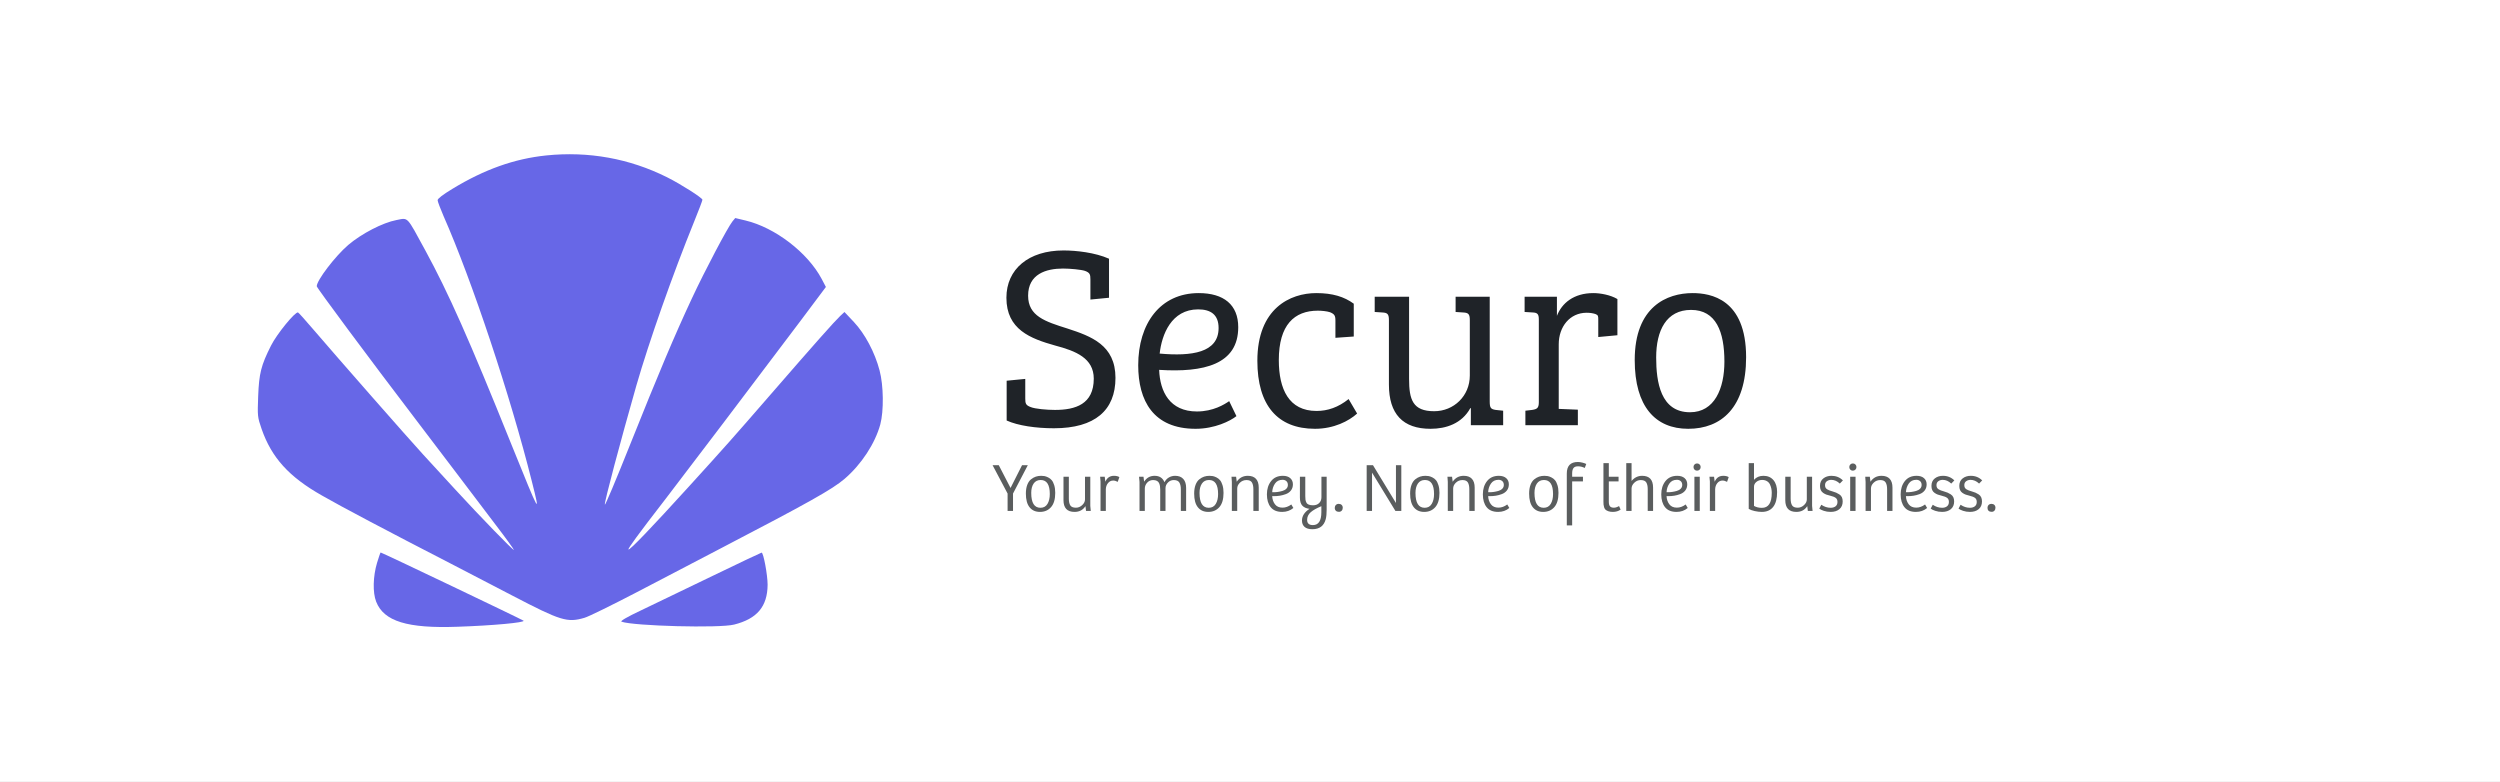
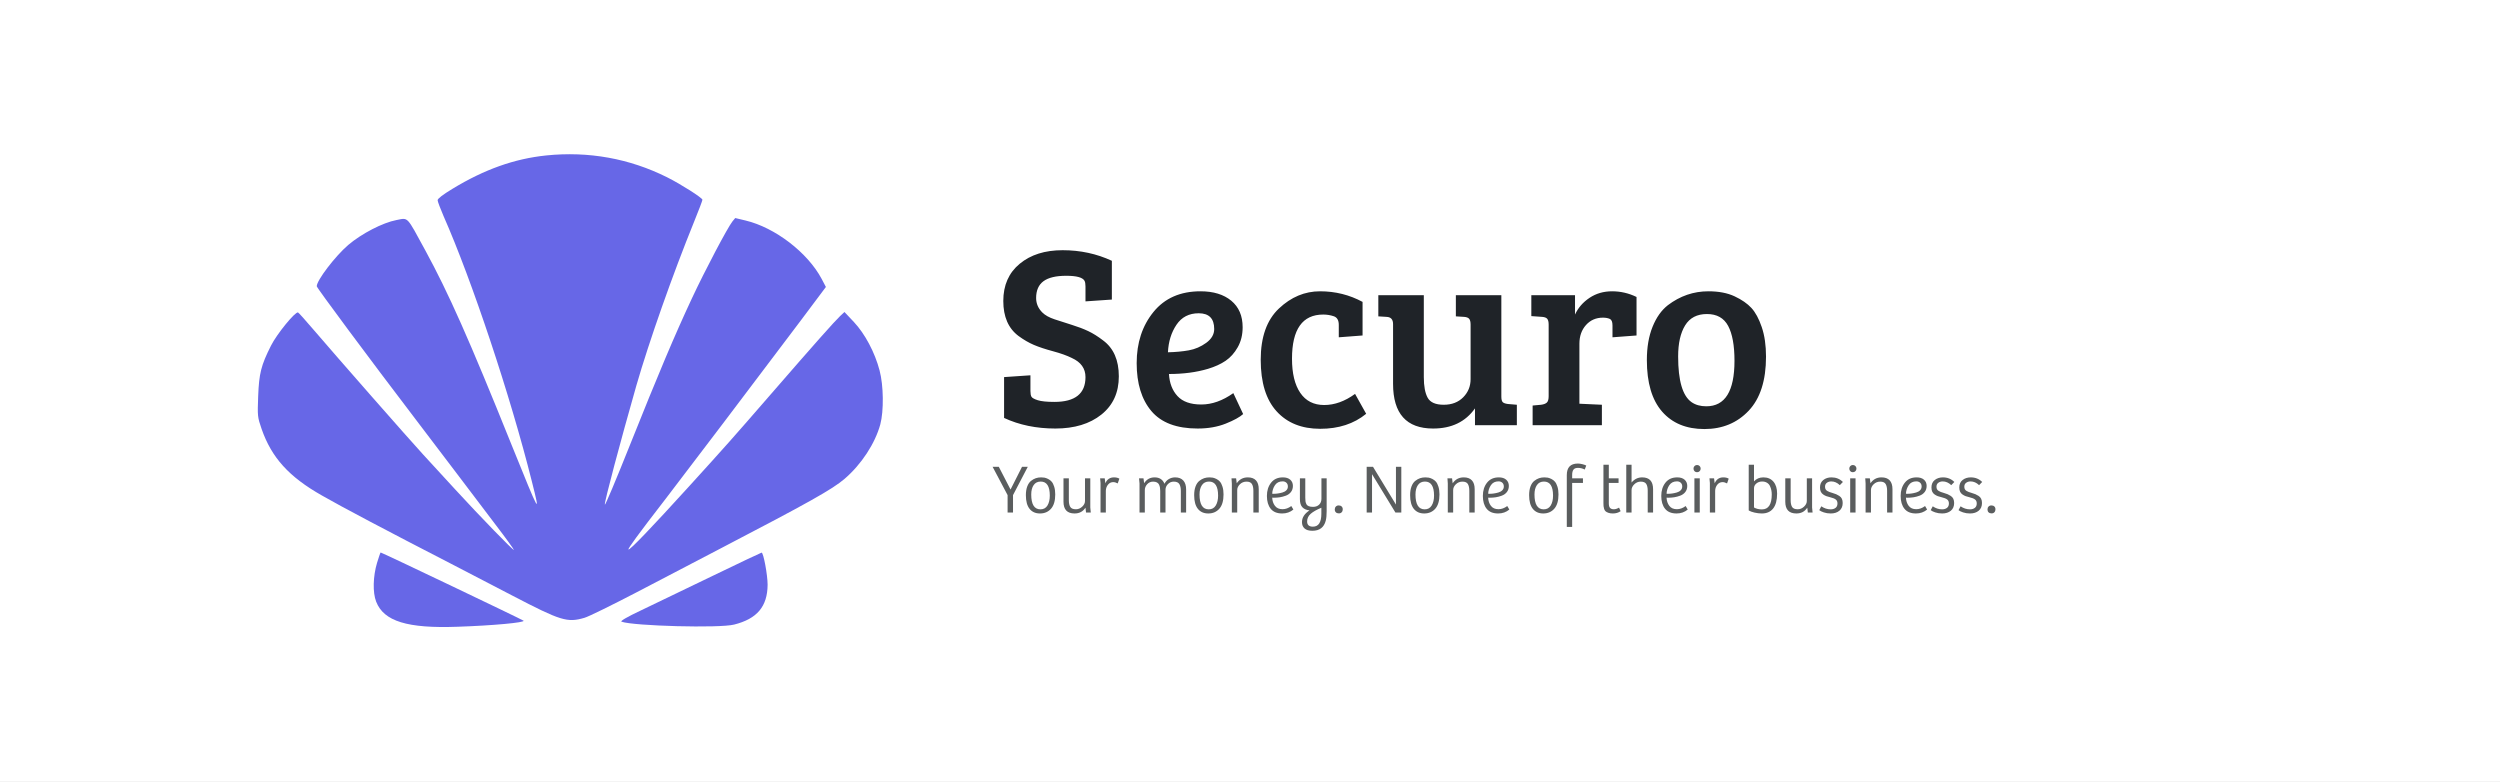
<svg xmlns="http://www.w3.org/2000/svg" viewBox="0 0 1600 500" width="1600" height="500" role="img" aria-label="Securo">
  <rect width="1600" height="500" fill="#ffffff" />
  <g transform="translate(153.90,57.94) scale(0.92103)">
    <g transform="translate(0,460) scale(0.1,-0.1) " fill="#6767e7">
      <path d="M2125 4149 c-222 -23 -430 -97 -652 -232 -66 -40 -103 -68 -103 -79 0 -9 19 -59 41 -110 197 -446 465 -1250 614 -1845 61 -242 56 -233 -140 252 -299 743 -439 1057 -601 1355 -132 242 -116 226 -200 210 -95 -18 -242 -94 -335 -173 -91 -78 -219 -246 -219 -287 0 -11 364 -501 695 -935 75 -99 202 -265 281 -370 79 -104 200 -264 269 -355 69 -90 125 -168 125 -172 0 -10 -239 236 -405 417 -70 77 -172 187 -225 245 -102 111 -597 675 -764 870 -54 63 -101 116 -106 118 -19 7 -147 -149 -188 -231 -69 -137 -83 -193 -89 -352 -5 -137 -5 -143 24 -227 69 -198 189 -332 419 -462 128 -74 473 -256 889 -470 94 -49 289 -150 435 -226 336 -175 381 -189 500 -154 29 8 193 89 364 178 171 90 435 227 586 306 607 316 773 409 857 481 118 101 213 247 249 379 25 94 23 270 -5 375 -33 126 -102 255 -178 336 l-66 70 -30 -28 c-38 -36 -176 -191 -477 -538 -283 -326 -309 -355 -576 -649 -251 -276 -410 -443 -418 -435 -5 5 65 102 260 354 158 206 589 774 936 1235 l176 235 -30 57 c-97 182 -323 356 -529 405 l-71 17 -19 -23 c-33 -41 -190 -338 -282 -535 -121 -259 -232 -522 -433 -1025 -93 -233 -170 -417 -172 -408 -4 18 107 434 219 827 89 308 250 766 403 1143 31 76 56 142 56 148 0 13 -149 108 -245 156 -262 131 -547 182 -840 152z" />
      <path d="M949 1318 c-28 -94 -31 -206 -6 -270 53 -136 217 -187 567 -174 239 8 470 29 457 42 -7 7 -985 474 -993 474 -2 0 -13 -33 -25 -72z" />
      <path d="M3280 1227 c-185 -89 -406 -196 -492 -237 -106 -50 -151 -77 -140 -81 85 -30 681 -46 782 -20 160 40 232 126 233 277 0 67 -29 225 -42 223 -3 0 -157 -73 -341 -162z" />
    </g>
  </g>
  <g transform="translate(635.00,272.11)">
-     <path d="M39.53 1.98C65.83 1.98 78.90-9.59 78.90-30.27C78.90-51.28 63.35-56.90 48.14-61.86C33.91-66.33 22.99-69.80 22.99-82.87C22.99-96.77 34.57-100.24 45.32-100.24C49.79-100.24 56.90-99.58 59.38-98.75C62.53-97.59 62.86-96.44 62.86-93.29L62.86-80.39L74.77-81.55L74.77-106.53C65.83-110.50 53.76-111.82 45.65-111.82C23.32-111.82 9.10-99.91 9.10-81.55C9.10-61.20 24.48-55.41 40.36-50.95C53.59-47.47 65.01-42.84 65.01-29.77C65.01-13.40 53.26-9.76 40.20-9.76C34.90-9.76 27.46-10.42 24.65-11.58C21.50-12.74 21.17-13.89 21.17-17.04L21.17-29.61L9.26-28.45L9.26-2.98C16.54 0.33 28.12 1.98 39.53 1.98M157.47-62.69C157.47-77.08 148.21-84.53 132.17-84.53C107.52-84.53 93.46-65.01 93.46-38.38C93.46-15.71 103.05 2.32 130.18 2.32C142.42 2.32 152.35-2.65 156.32-5.79L151.68-15.38C148.54-13.23 141.43-8.77 131.01-8.77C113.64-8.77 107.35-21.50 106.86-35.40C135.47-33.58 157.47-38.87 157.47-62.69M144.90-62.20C144.90-46.32 127.70-44 107.19-45.82C108.51-57.89 114.63-74.11 131.83-74.11C139.77-74.11 144.90-70.80 144.90-62.20M208.42-73.28C210.90-73.28 214.21-72.95 216.20-72.29C219.01-71.13 219.67-70.14 219.67-66.99L219.67-55.91L231.41-56.74L231.41-77.74C225.29-82.21 217.85-84.53 207.43-84.53C190.72-84.53 169.71-74.77 169.71-41.19C169.71-12.74 182.62 2.32 206.60 2.32C218.68 2.32 228.27-2.65 233.56-7.44L228.11-16.71C221.49-11.41 214.71-9.10 207.59-9.10C189.89-9.10 183.44-22.99 183.44-41.68C183.44-64.18 193.37-73.28 208.42-73.28M318.42-82.21L296.59-82.21L296.59-72.45L301.55-72.12C304.69-71.95 305.68-71.13 305.68-67.32L305.68-31.76C305.68-18.69 295.43-8.93 282.86-8.93C269.13-8.93 266.81-16.38 266.81-29.61L266.81-82.21L244.81-82.21L244.81-72.45L249.77-72.12C252.92-71.95 253.91-71.13 253.91-67.32L253.91-25.97C253.91-7.11 262.84 2.32 280.54 2.32C290.47 2.32 300.56-0.99 306.02-10.92L306.35-10.92L306.35 0L327.02 0L327.02-9.26L322.23-9.76C319.08-10.26 318.42-11.08 318.42-15.22M380.45-71.95C382.77-71.95 384.59-71.62 386.08-71.13C387.89-70.47 387.89-69.64 387.89-67.49L387.89-56.41L400.14-57.56L400.14-80.72C395.67-83.37 389.22-84.53 384.75-84.53C372.18-84.53 364.57-78.08 361.43-69.97L361.43-82.21L340.75-82.21L340.75-72.45L346.21-72.12C349.02-71.95 349.85-70.96 349.85-67.65L349.85-14.72C349.85-10.92 348.69-10.26 345.55-9.76L341.25-9.26L341.25 0L374.83 0L374.83-9.92L362.59-10.42L362.59-51.77C362.59-63.02 369.70-71.95 380.45-71.95M446.62-8.27C427.76-8.27 424.95-27.62 424.95-43.34C424.95-60.54 431.40-73.77 447.28-73.77C463.32-73.77 468.62-59.71 468.62-40.69C468.62-23.49 462.33-8.27 446.62-8.27M411.22-41.68C411.22-11.91 424.45 2.32 445.46 2.32C466.63 2.32 482.51-11.25 482.51-43.50C482.51-80.89 459.68-84.53 448.27-84.53C431.89-84.53 411.22-75.92 411.22-41.68" fill="#1f2328" />
+     <path d="M39.86-14.89Q59.71-14.89 59.71-30.77Q59.71-39.04 50.95-43.01Q46.32-45.32 38.95-47.31Q31.59-49.29 26.71-51.36Q21.83-53.43 16.87-57.07Q7.11-64.35 7.11-79.48Q7.11-94.62 17.62-103.30Q28.12-111.98 45.08-111.98Q62.03-111.98 76.59-105.20L76.59-80.39L59.71-79.23L59.71-88.83Q59.71-91.31 59.05-92.47Q57.23-95.61 47.39-95.61Q37.55-95.61 32.83-92.14Q28.12-88.66 28.12-81.38Q28.12-76.09 32.09-72.12Q34.74-69.47 39.95-67.74Q45.16-66 51.03-64.18Q56.90-62.36 61.45-60.21Q66-58.06 70.96-54.26Q81.05-46.81 81.05-31.26Q81.05-15.71 69.89-6.78Q58.72 2.15 40.44 2.15Q22.17 2.15 7.61-4.63L7.61-30.77L24.48-31.92L24.48-21.83Q24.48-19.35 25.14-18.20Q25.80-17.04 29.20-15.96Q32.59-14.89 39.86-14.89M133.32-85.68Q145.73-85.68 153.01-79.65Q160.29-73.61 160.29-62.69Q160.29-55.41 157.14-49.87Q154-44.33 149.37-41.19Q144.74-38.05 138.12-36.06Q127.04-32.75 113.14-32.75Q113.64-23.98 118.60-18.61Q123.56-13.23 133.82-13.23Q144.08-13.23 154.33-20.51L160.62-7.11Q157.31-4.14 149.45-0.99Q141.59 2.15 131.50 2.15Q111.32 2.15 101.89-9.02Q92.47-20.18 92.47-39.70Q92.47-59.22 103.22-72.45Q113.97-85.68 133.32-85.68M125.80-47.89Q131.83-48.96 136.96-52.68Q142.09-56.41 142.09-61.53Q142.09-71.62 132.17-71.62Q122.90-71.62 117.94-64.26Q112.98-56.90 112.48-46.65Q119.76-46.81 125.80-47.89M191.88-42.51Q191.88-28.45 197.17-20.68Q202.47-12.90 212.47-12.90Q222.48-12.90 232.24-20.02L239.35-7.28Q227.61 2.32 209.91 2.32Q192.21 2.32 182.04-8.85Q171.86-20.02 171.86-41.85Q171.86-63.68 183.53-74.68Q195.19-85.68 209.83-85.68Q224.47-85.68 237.04-78.90L237.04-57.40L221.82-56.24L221.82-64.18Q221.82-68.65 218.59-69.72Q215.37-70.80 211.89-70.80Q191.88-70.80 191.88-42.51M330-13.56L335.79-13.07L335.79 0L308.99 0L308.99-10.75Q299.89 2.15 282.20 2.15Q256.56 2.15 256.56-26.47L256.56-64.68Q256.56-69.14 252.42-69.31L247.13-69.64L247.13-83.20L276.24-83.20L276.24-30.77Q276.24-22 278.72-17.53Q281.20-13.07 288.98-13.07Q296.75-13.07 301.47-17.86Q306.18-22.66 306.18-29.44L306.18-64.35Q306.18-66.99 305.27-68.07Q304.36-69.14 302.05-69.31L296.75-69.64L296.75-83.20L325.86-83.20L325.86-18.36Q325.86-15.71 326.69-14.80Q327.52-13.89 330-13.56M356.14-18.53L356.14-64.35Q356.14-66.99 355.23-68.07Q354.32-69.14 352-69.31L345.05-69.80L345.05-83.20L373.01-83.20L373.01-70.80Q375.98-77.25 382.27-81.47Q388.56-85.68 396.74-85.68Q404.93-85.68 412.38-82.05L412.38-57.40L396.99-56.24L396.99-63.85Q396.99-67.16 395.34-67.98Q393.52-68.81 390.87-68.81Q384.26-68.81 380.04-64.10Q375.82-59.38 375.82-52.11L375.82-13.73L390.21-13.07L390.21 0L345.88 0L345.88-12.57L351.34-13.07Q353.82-13.40 354.98-14.47Q356.14-15.55 356.14-18.53M457.04-12.08Q475.07-12.08 475.07-41.19Q475.07-55.91 471.02-63.52Q466.96-71.13 457.45-71.13Q447.94-71.13 443.47-63.85Q439.01-56.57 439.01-44Q439.01-20.68 447.61-14.72Q451.41-12.08 457.04-12.08M418.99-41.68Q418.99-53.92 422.63-62.94Q426.27-71.95 432.39-76.75Q444.14-85.68 458.36-85.68Q468.29-85.68 475.15-82.46Q482.02-79.23 485.90-75.02Q489.79-70.80 492.52-62.77Q495.25-54.75 495.25-43.83Q495.25-21.01 484.17-9.26Q473.08 2.48 455.80 2.48Q438.51 2.48 428.75-8.68Q418.99-19.85 418.99-41.68" fill="#1f2328" />
  </g>
-   <g transform="translate(635.00,327)">
+   <g transform="translate(635.00,328)">
    <path d="M11.75-14.70L19.10-29.26L22.79-29.26L13.33-11.13L13.33 0L9.86 0L9.86-11.13L0.26-29.26L4.22-29.26L11.75-14.70M30.89-2.02Q33.88-2.02 35.38-4.49Q36.87-6.95 36.87-10.82Q36.87-19.80 31.06-19.80Q28.07-19.80 26.53-17.53Q24.99-15.27 24.99-11.53Q24.99-2.02 30.89-2.02M21.56-11.09Q21.56-14.34 22.44-16.68Q23.32-19.01 24.84-20.22Q26.36-21.43 27.94-21.96Q29.52-22.48 31.33-22.48Q32.43-22.48 33.44-22.31Q34.45-22.13 35.79-21.47Q37.14-20.81 38.08-19.71Q39.03-18.61 39.69-16.50Q40.35-14.39 40.35-11.57Q40.35-5.46 37.66-2.42Q34.98 0.62 30.58 0.62Q26.31 0.62 23.94-2.33Q21.56-5.28 21.56-11.09M59.40-7.35L59.40-21.87L62.79-21.87L62.79-3.21L63.10 0L60.06 0L59.71-2.99L59.62-2.99Q57.29 0.62 52.71 0.62Q45.63 0.62 45.63-6.91L45.63-21.87L49.06-21.87L49.06-7.88Q49.06-5.06 49.98-3.56Q50.91-2.07 53.59-2.07Q55.84-2.07 57.62-3.74Q59.40-5.41 59.40-7.35M72.73-13.95L72.73 0L69.34 0L69.34-18.88L69.08-21.87L72.03-21.87L72.42-18.70Q74.05-22.48 77.92-22.48Q80.08-22.48 81.40-21.65L80.34-18.61Q78.76-19.45 77.48-19.45Q75.46-19.45 74.14-17.84Q72.82-16.24 72.73-13.95M97.68-14.30L97.68 0L94.29 0L94.29-18.57L93.98-21.87L96.84-21.87L97.24-18.74Q99.62-22.48 103.97-22.48Q108.59-22.48 110.26-18.39Q111.28-20.37 113.10-21.43Q114.93-22.48 117.08-22.48Q120.47-22.48 122.30-20.48Q124.12-18.48 124.12-14.74L124.12 0L120.74 0L120.74-13.82Q120.74-16.59 119.79-18.17Q118.84-19.76 116.20-19.76Q114-19.76 112.46-18.17Q110.92-16.59 110.92-14.52L110.92 0L107.54 0L107.54-13.77Q107.54-15 107.38-15.93Q107.23-16.85 106.81-17.80Q106.39-18.74 105.42-19.25Q104.46-19.76 103-19.76Q100.72-19.76 99.20-18.11Q97.68-16.46 97.68-14.30M138.60-2.02Q141.59-2.02 143.09-4.49Q144.58-6.95 144.58-10.82Q144.58-19.80 138.78-19.80Q135.78-19.80 134.24-17.53Q132.70-15.27 132.70-11.53Q132.70-2.02 138.60-2.02M129.27-11.09Q129.27-14.34 130.15-16.68Q131.03-19.01 132.55-20.22Q134.07-21.43 135.65-21.96Q137.24-22.48 139.04-22.48Q140.14-22.48 141.15-22.31Q142.16-22.13 143.51-21.47Q144.85-20.81 145.79-19.71Q146.74-18.61 147.40-16.50Q148.06-14.39 148.06-11.57Q148.06-5.46 145.38-2.42Q142.69 0.62 138.29 0.62Q134.02 0.62 131.65-2.33Q129.27-5.28 129.27-11.09M156.82-14.34L156.82 0L153.38 0L153.38-18.57L153.16-21.87L156.11-21.87L156.51-18.70Q159.06-22.48 163.59-22.48Q167.02-22.48 168.81-20.57Q170.59-18.66 170.59-14.92L170.59 0L167.16 0L167.16-13.86Q167.16-16.68 166.23-18.22Q165.31-19.76 162.76-19.76Q160.29-19.76 158.55-18.08Q156.82-16.41 156.82-14.34M186.03-22.48Q189.07-22.48 190.76-20.99Q192.46-19.49 192.46-17.03Q192.46-14.74 191.22-13.13Q189.99-11.53 187.97-10.78Q185.94-10.03 184.12-9.75Q182.29-9.46 180.36-9.46Q180.14-9.46 179.76-9.48Q179.39-9.50 179.21-9.50Q179.34-6.42 180.97-4.27Q182.60-2.11 185.81-2.11Q188.72-2.11 191.44-4.14L192.76-1.89Q189.77 0.62 185.59 0.62Q180.66 0.62 178.24-2.40Q175.82-5.41 175.82-10.60Q175.82-15.71 178.51-19.10Q181.19-22.48 186.03-22.48M189.24-16.63Q189.24-18.17 188.30-19.05Q187.35-19.93 185.86-19.93Q182.64-19.93 180.99-17.51Q179.34-15.09 179.21-12.01Q179.34-12.01 179.63-11.99Q179.92-11.97 180.09-11.97Q181.46-11.97 182.82-12.17Q184.18-12.36 185.75-12.80Q187.31-13.24 188.28-14.23Q189.24-15.22 189.24-16.63M214.06-21.87L214.06-0.88Q214.06 2.95 213.49 5.19Q211.82 11.70 204.91 11.70Q201.61 11.70 199.94 10.23Q198.26 8.76 198.26 6.16Q198.26 1.80 203.10-1.36Q200.11-1.67 198.53-3.34Q196.94-5.02 196.94-8.58L196.94-21.87L200.38-21.87L200.38-9.50Q200.38-8.01 200.51-7.13Q200.64-6.25 201.10-5.35Q201.56-4.44 202.62-4.03Q203.68-3.61 205.35-3.61Q207.81-3.61 209.26-5.04Q210.72-6.47 210.72-8.76L210.72-21.87L214.06-21.87M201.56 5.72Q201.56 9.06 205.26 9.06Q210.67 9.06 210.67 0.79L210.67-3.04Q206.18-1.19 203.87 0.81Q201.56 2.82 201.56 5.72M219.25-1.98Q219.25-3.08 219.96-3.81Q220.66-4.53 221.76-4.53Q222.95-4.53 223.65-3.85Q224.36-3.17 224.36-2.02Q224.36-0.88 223.67-0.15Q222.99 0.57 221.89 0.57Q220.66 0.57 219.96-0.11Q219.25-0.79 219.25-1.98M258.41-5.15L258.41-29.26L261.84-29.26L261.84 0L258.06 0L243.14-24.46L243.10-24.46L243.10 0L239.67 0L239.67-29.26L243.72-29.26L258.37-5.15L258.41-5.15M276.80-2.02Q279.80-2.02 281.29-4.49Q282.79-6.95 282.79-10.82Q282.79-19.80 276.98-19.80Q273.99-19.80 272.45-17.53Q270.91-15.27 270.91-11.53Q270.91-2.02 276.80-2.02M267.48-11.09Q267.48-14.34 268.36-16.68Q269.24-19.01 270.75-20.22Q272.27-21.43 273.86-21.96Q275.44-22.48 277.24-22.48Q278.34-22.48 279.36-22.31Q280.37-22.13 281.71-21.47Q283.05-20.81 284-19.71Q284.94-18.61 285.60-16.50Q286.26-14.39 286.26-11.57Q286.26-5.46 283.58-2.42Q280.90 0.62 276.50 0.62Q272.23 0.62 269.85-2.33Q267.48-5.28 267.48-11.09M295.02-14.34L295.02 0L291.59 0L291.59-18.57L291.37-21.87L294.32-21.87L294.71-18.70Q297.26-22.48 301.80-22.48Q305.23-22.48 307.01-20.57Q308.79-18.66 308.79-14.92L308.79 0L305.36 0L305.36-13.86Q305.36-16.68 304.44-18.22Q303.51-19.76 300.96-19.76Q298.50-19.76 296.76-18.08Q295.02-16.41 295.02-14.34M324.24-22.48Q327.27-22.48 328.97-20.99Q330.66-19.49 330.66-17.03Q330.66-14.74 329.43-13.13Q328.20-11.53 326.17-10.78Q324.15-10.03 322.32-9.75Q320.50-9.46 318.56-9.46Q318.34-9.46 317.97-9.48Q317.59-9.50 317.42-9.50Q317.55-6.42 319.18-4.27Q320.80-2.11 324.02-2.11Q326.92-2.11 329.65-4.14L330.97-1.89Q327.98 0.62 323.80 0.62Q318.87 0.62 316.45-2.40Q314.03-5.41 314.03-10.60Q314.03-15.71 316.71-19.10Q319.40-22.48 324.24-22.48M327.45-16.63Q327.45-18.17 326.50-19.05Q325.56-19.93 324.06-19.93Q320.85-19.93 319.20-17.51Q317.55-15.09 317.42-12.01Q317.55-12.01 317.83-11.99Q318.12-11.97 318.30-11.97Q319.66-11.97 321.02-12.17Q322.39-12.36 323.95-12.80Q325.51-13.24 326.48-14.23Q327.45-15.22 327.45-16.63M352.97-2.02Q355.96-2.02 357.46-4.49Q358.95-6.95 358.95-10.82Q358.95-19.80 353.14-19.80Q350.15-19.80 348.61-17.53Q347.07-15.27 347.07-11.53Q347.07-2.02 352.97-2.02M343.64-11.09Q343.64-14.34 344.52-16.68Q345.40-19.01 346.92-20.22Q348.44-21.43 350.02-21.96Q351.60-22.48 353.41-22.48Q354.51-22.48 355.52-22.31Q356.53-22.13 357.87-21.47Q359.22-20.81 360.16-19.71Q361.11-18.61 361.77-16.50Q362.43-14.39 362.43-11.57Q362.43-5.46 359.74-2.42Q357.06 0.62 352.66 0.62Q348.39 0.62 346.02-2.33Q343.64-5.28 343.64-11.09M378.09-18.92L371.18-18.92L371.18 9.24L367.75 9.24L367.75-23.94Q367.75-31.33 374.84-31.33Q376.11-31.33 377.70-30.93Q379.28-30.54 380.20-30.05L379.24-27.50Q377.12-28.56 374.92-28.56Q372.86-28.56 372.02-27.43Q371.18-26.31 371.18-24.02L371.18-21.87L378.09-21.87L378.09-18.92M391.20-5.98L391.20-30.58L394.64-30.58L394.64-21.87L400.88-21.87L400.88-18.92L394.64-18.92L394.64-5.90Q394.64-3.78 395.43-2.93Q396.22-2.07 397.85-2.07Q399.39-2.07 401.19-3.12L402.20-0.84Q400.09 0.62 397.23 0.62Q395.56 0.62 394.37 0.20Q393.18-0.22 392.57-0.77Q391.95-1.32 391.64-2.31Q391.34-3.30 391.27-4.03Q391.20-4.75 391.20-5.98M409.20-14.34L409.20 0L405.81 0L405.81-30.58L409.20-30.58L409.20-19.18Q411.93-22.48 415.98-22.48Q422.97-22.48 422.97-14.92L422.97 0L419.54 0L419.54-13.99Q419.54-16.72 418.62-18.24Q417.69-19.76 415.05-19.76Q412.72-19.76 410.96-18.06Q409.20-16.37 409.20-14.34M438.42-22.48Q441.45-22.48 443.15-20.99Q444.84-19.49 444.84-17.03Q444.84-14.74 443.61-13.13Q442.38-11.53 440.35-10.78Q438.33-10.03 436.50-9.75Q434.68-9.46 432.74-9.46Q432.52-9.46 432.15-9.48Q431.77-9.50 431.60-9.50Q431.73-6.42 433.36-4.27Q434.98-2.11 438.20-2.11Q441.10-2.11 443.83-4.14L445.15-1.89Q442.16 0.62 437.98 0.62Q433.05 0.62 430.63-2.40Q428.21-5.41 428.21-10.60Q428.21-15.71 430.89-19.10Q433.58-22.48 438.42-22.48M441.63-16.63Q441.63-18.17 440.68-19.05Q439.74-19.93 438.24-19.93Q435.03-19.93 433.38-17.51Q431.73-15.09 431.60-12.01Q431.73-12.01 432.01-11.99Q432.30-11.97 432.48-11.97Q433.84-11.97 435.20-12.17Q436.57-12.36 438.13-12.80Q439.69-13.24 440.66-14.23Q441.63-15.22 441.63-16.63M452.85-21.87L452.85 0L449.42 0L449.42-21.87L452.85-21.87M448.84-28.12Q448.84-29.08 449.50-29.74Q450.16-30.40 451.13-30.40Q452.10-30.40 452.76-29.74Q453.42-29.08 453.42-28.12Q453.42-27.10 452.76-26.44Q452.10-25.78 451.09-25.78Q450.12-25.78 449.48-26.44Q448.84-27.10 448.84-28.12M462.70-13.95L462.70 0L459.32 0L459.32-18.88L459.05-21.87L462-21.87L462.40-18.70Q464.02-22.48 467.90-22.48Q470.05-22.48 471.37-21.65L470.32-18.61Q468.73-19.45 467.46-19.45Q465.43-19.45 464.11-17.84Q462.79-16.24 462.70-13.95M484.18-1.32L484.18-30.58L487.56-30.58L487.56-19.93Q489.85-22.48 493.59-22.48Q497.68-22.48 500.02-19.71Q502.35-16.94 502.35-12.10Q502.35-5.76 499.82-2.57Q497.29 0.62 492.58 0.62Q490.38 0.62 487.94 0.07Q485.50-0.48 484.18-1.32M487.56-15.49L487.56-3.21Q489.68-1.98 492.62-1.98Q498.92-1.98 498.92-11.57Q498.92-12.98 498.65-14.30Q498.39-15.62 497.77-16.94Q497.16-18.26 495.86-19.05Q494.56-19.84 492.76-19.84Q490.64-19.84 489.10-18.59Q487.56-17.34 487.56-15.49M521.36-7.35L521.36-21.87L524.74-21.87L524.74-3.21L525.05 0L522.02 0L521.66-2.99L521.58-2.99Q519.24 0.62 514.67 0.62Q507.58 0.62 507.58-6.91L507.58-21.87L511.02-21.87L511.02-7.88Q511.02-5.06 511.94-3.56Q512.86-2.07 515.55-2.07Q517.79-2.07 519.57-3.74Q521.36-5.41 521.36-7.35M529.32-1.50L530.64-3.96Q533.46-2.02 536.62-2.02Q538.56-2.02 539.77-2.97Q540.98-3.92 540.98-5.76Q540.98-7.52 539.84-8.36Q538.69-9.20 536.45-9.72Q534.91-10.08 533.90-10.45Q532.88-10.82 531.85-11.53Q530.82-12.23 530.31-13.33Q529.80-14.43 529.80-16.02Q529.80-19.14 531.94-20.81Q534.07-22.48 537.15-22.48Q541.51-22.48 544.46-19.54L542.48-17.51Q539.97-19.89 537.02-19.89Q535.39-19.89 534.20-19.03Q533.02-18.17 533.02-16.50Q533.02-15.58 533.35-14.92Q533.68-14.26 534.47-13.79Q535.26-13.33 535.83-13.13Q536.40-12.94 537.68-12.54Q539.31-12.06 540.14-11.70Q540.98-11.35 542.12-10.63Q543.27-9.90 543.80-8.78Q544.32-7.66 544.32-6.07Q544.32-2.90 542.21-1.14Q540.10 0.62 536.67 0.62Q534.25 0.62 532.22-0.07Q530.20-0.75 529.32-1.50M552.55-21.87L552.55 0L549.12 0L549.12-21.87L552.55-21.87M548.55-28.12Q548.55-29.08 549.21-29.74Q549.87-30.40 550.84-30.40Q551.80-30.40 552.46-29.74Q553.12-29.08 553.12-28.12Q553.12-27.10 552.46-26.44Q551.80-25.78 550.79-25.78Q549.82-25.78 549.19-26.44Q548.55-27.10 548.55-28.12M562.41-14.34L562.41 0L558.98 0L558.98-18.57L558.76-21.87L561.70-21.87L562.10-18.70Q564.65-22.48 569.18-22.48Q572.62-22.48 574.40-20.57Q576.18-18.66 576.18-14.92L576.18 0L572.75 0L572.75-13.86Q572.75-16.68 571.82-18.22Q570.90-19.76 568.35-19.76Q565.88-19.76 564.15-18.08Q562.41-16.41 562.41-14.34M591.62-22.48Q594.66-22.48 596.35-20.99Q598.05-19.49 598.05-17.03Q598.05-14.74 596.82-13.13Q595.58-11.53 593.56-10.78Q591.54-10.03 589.71-9.75Q587.88-9.46 585.95-9.46Q585.73-9.46 585.35-9.48Q584.98-9.50 584.80-9.50Q584.94-6.42 586.56-4.27Q588.19-2.11 591.40-2.11Q594.31-2.11 597.04-4.14L598.36-1.89Q595.36 0.62 591.18 0.62Q586.26 0.62 583.84-2.40Q581.42-5.41 581.42-10.60Q581.42-15.71 584.10-19.10Q586.78-22.48 591.62-22.48M594.84-16.63Q594.84-18.17 593.89-19.05Q592.94-19.93 591.45-19.93Q588.24-19.93 586.59-17.51Q584.94-15.09 584.80-12.01Q584.94-12.01 585.22-11.99Q585.51-11.97 585.68-11.97Q587.05-11.97 588.41-12.17Q589.78-12.36 591.34-12.80Q592.90-13.24 593.87-14.23Q594.84-15.22 594.84-16.63M600.64-1.50L601.96-3.96Q604.78-2.02 607.95-2.02Q609.88-2.02 611.09-2.97Q612.30-3.92 612.30-5.76Q612.30-7.52 611.16-8.36Q610.02-9.20 607.77-9.72Q606.23-10.08 605.22-10.45Q604.21-10.82 603.17-11.53Q602.14-12.23 601.63-13.33Q601.13-14.43 601.13-16.02Q601.13-19.14 603.26-20.81Q605.40-22.48 608.48-22.48Q612.83-22.48 615.78-19.54L613.80-17.51Q611.29-19.89 608.34-19.89Q606.72-19.89 605.53-19.03Q604.34-18.17 604.34-16.50Q604.34-15.58 604.67-14.92Q605-14.26 605.79-13.79Q606.58-13.33 607.16-13.13Q607.73-12.94 609-12.54Q610.63-12.06 611.47-11.70Q612.30-11.35 613.45-10.63Q614.59-9.90 615.12-8.78Q615.65-7.66 615.65-6.07Q615.65-2.90 613.54-1.14Q611.42 0.62 607.99 0.62Q605.57 0.62 603.55-0.07Q601.52-0.75 600.64-1.50M618.46-1.50L619.78-3.96Q622.60-2.02 625.77-2.02Q627.70-2.02 628.91-2.97Q630.12-3.92 630.12-5.76Q630.12-7.52 628.98-8.36Q627.84-9.20 625.59-9.72Q624.05-10.08 623.04-10.45Q622.03-10.82 620.99-11.53Q619.96-12.23 619.45-13.33Q618.95-14.43 618.95-16.02Q618.95-19.14 621.08-20.81Q623.22-22.48 626.30-22.48Q630.65-22.48 633.60-19.54L631.62-17.51Q629.11-19.89 626.16-19.89Q624.54-19.89 623.35-19.03Q622.16-18.17 622.16-16.50Q622.16-15.58 622.49-14.92Q622.82-14.26 623.61-13.79Q624.40-13.33 624.98-13.13Q625.55-12.94 626.82-12.54Q628.45-12.06 629.29-11.70Q630.12-11.35 631.27-10.63Q632.41-9.90 632.94-8.78Q633.47-7.66 633.47-6.07Q633.47-2.90 631.36-1.14Q629.24 0.62 625.81 0.62Q623.39 0.62 621.37-0.07Q619.34-0.75 618.46-1.50M636.99-1.98Q636.99-3.08 637.69-3.81Q638.40-4.53 639.50-4.53Q640.68-4.53 641.39-3.85Q642.09-3.17 642.09-2.02Q642.09-0.88 641.41-0.15Q640.73 0.57 639.63 0.57Q638.40 0.57 637.69-0.11Q636.99-0.79 636.99-1.98" fill="#5a5d5e" />
  </g>
</svg>
